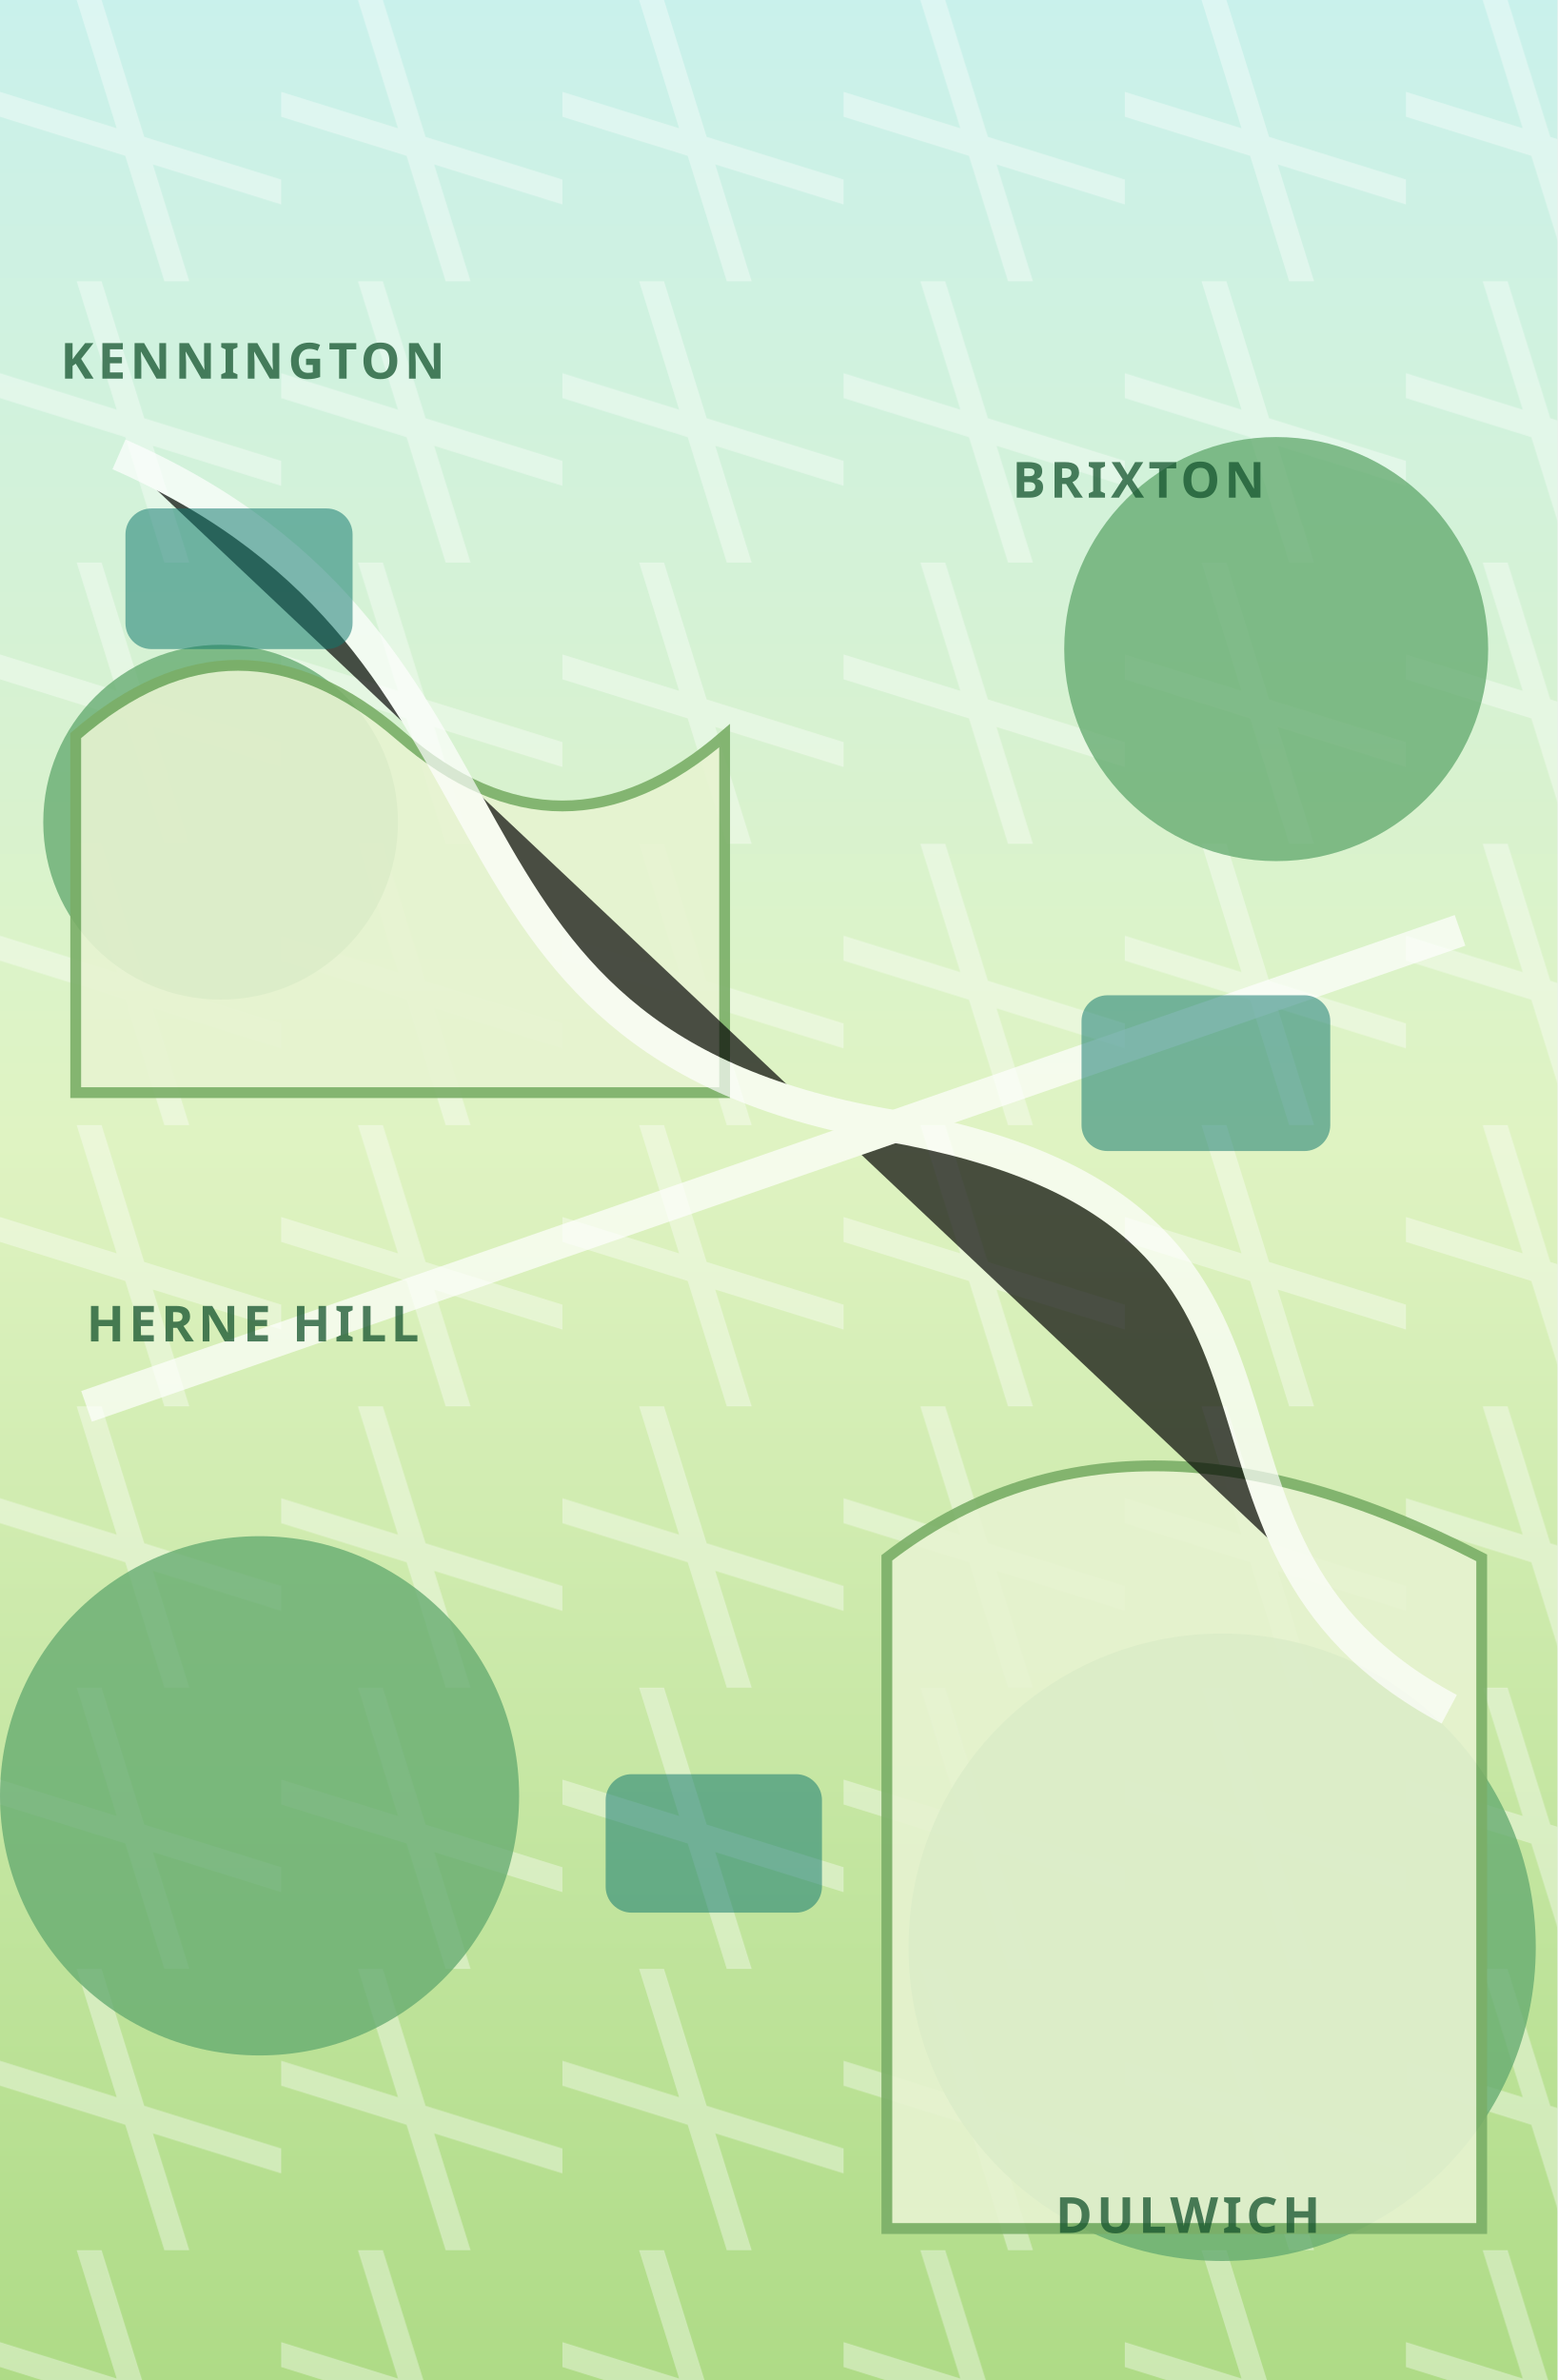
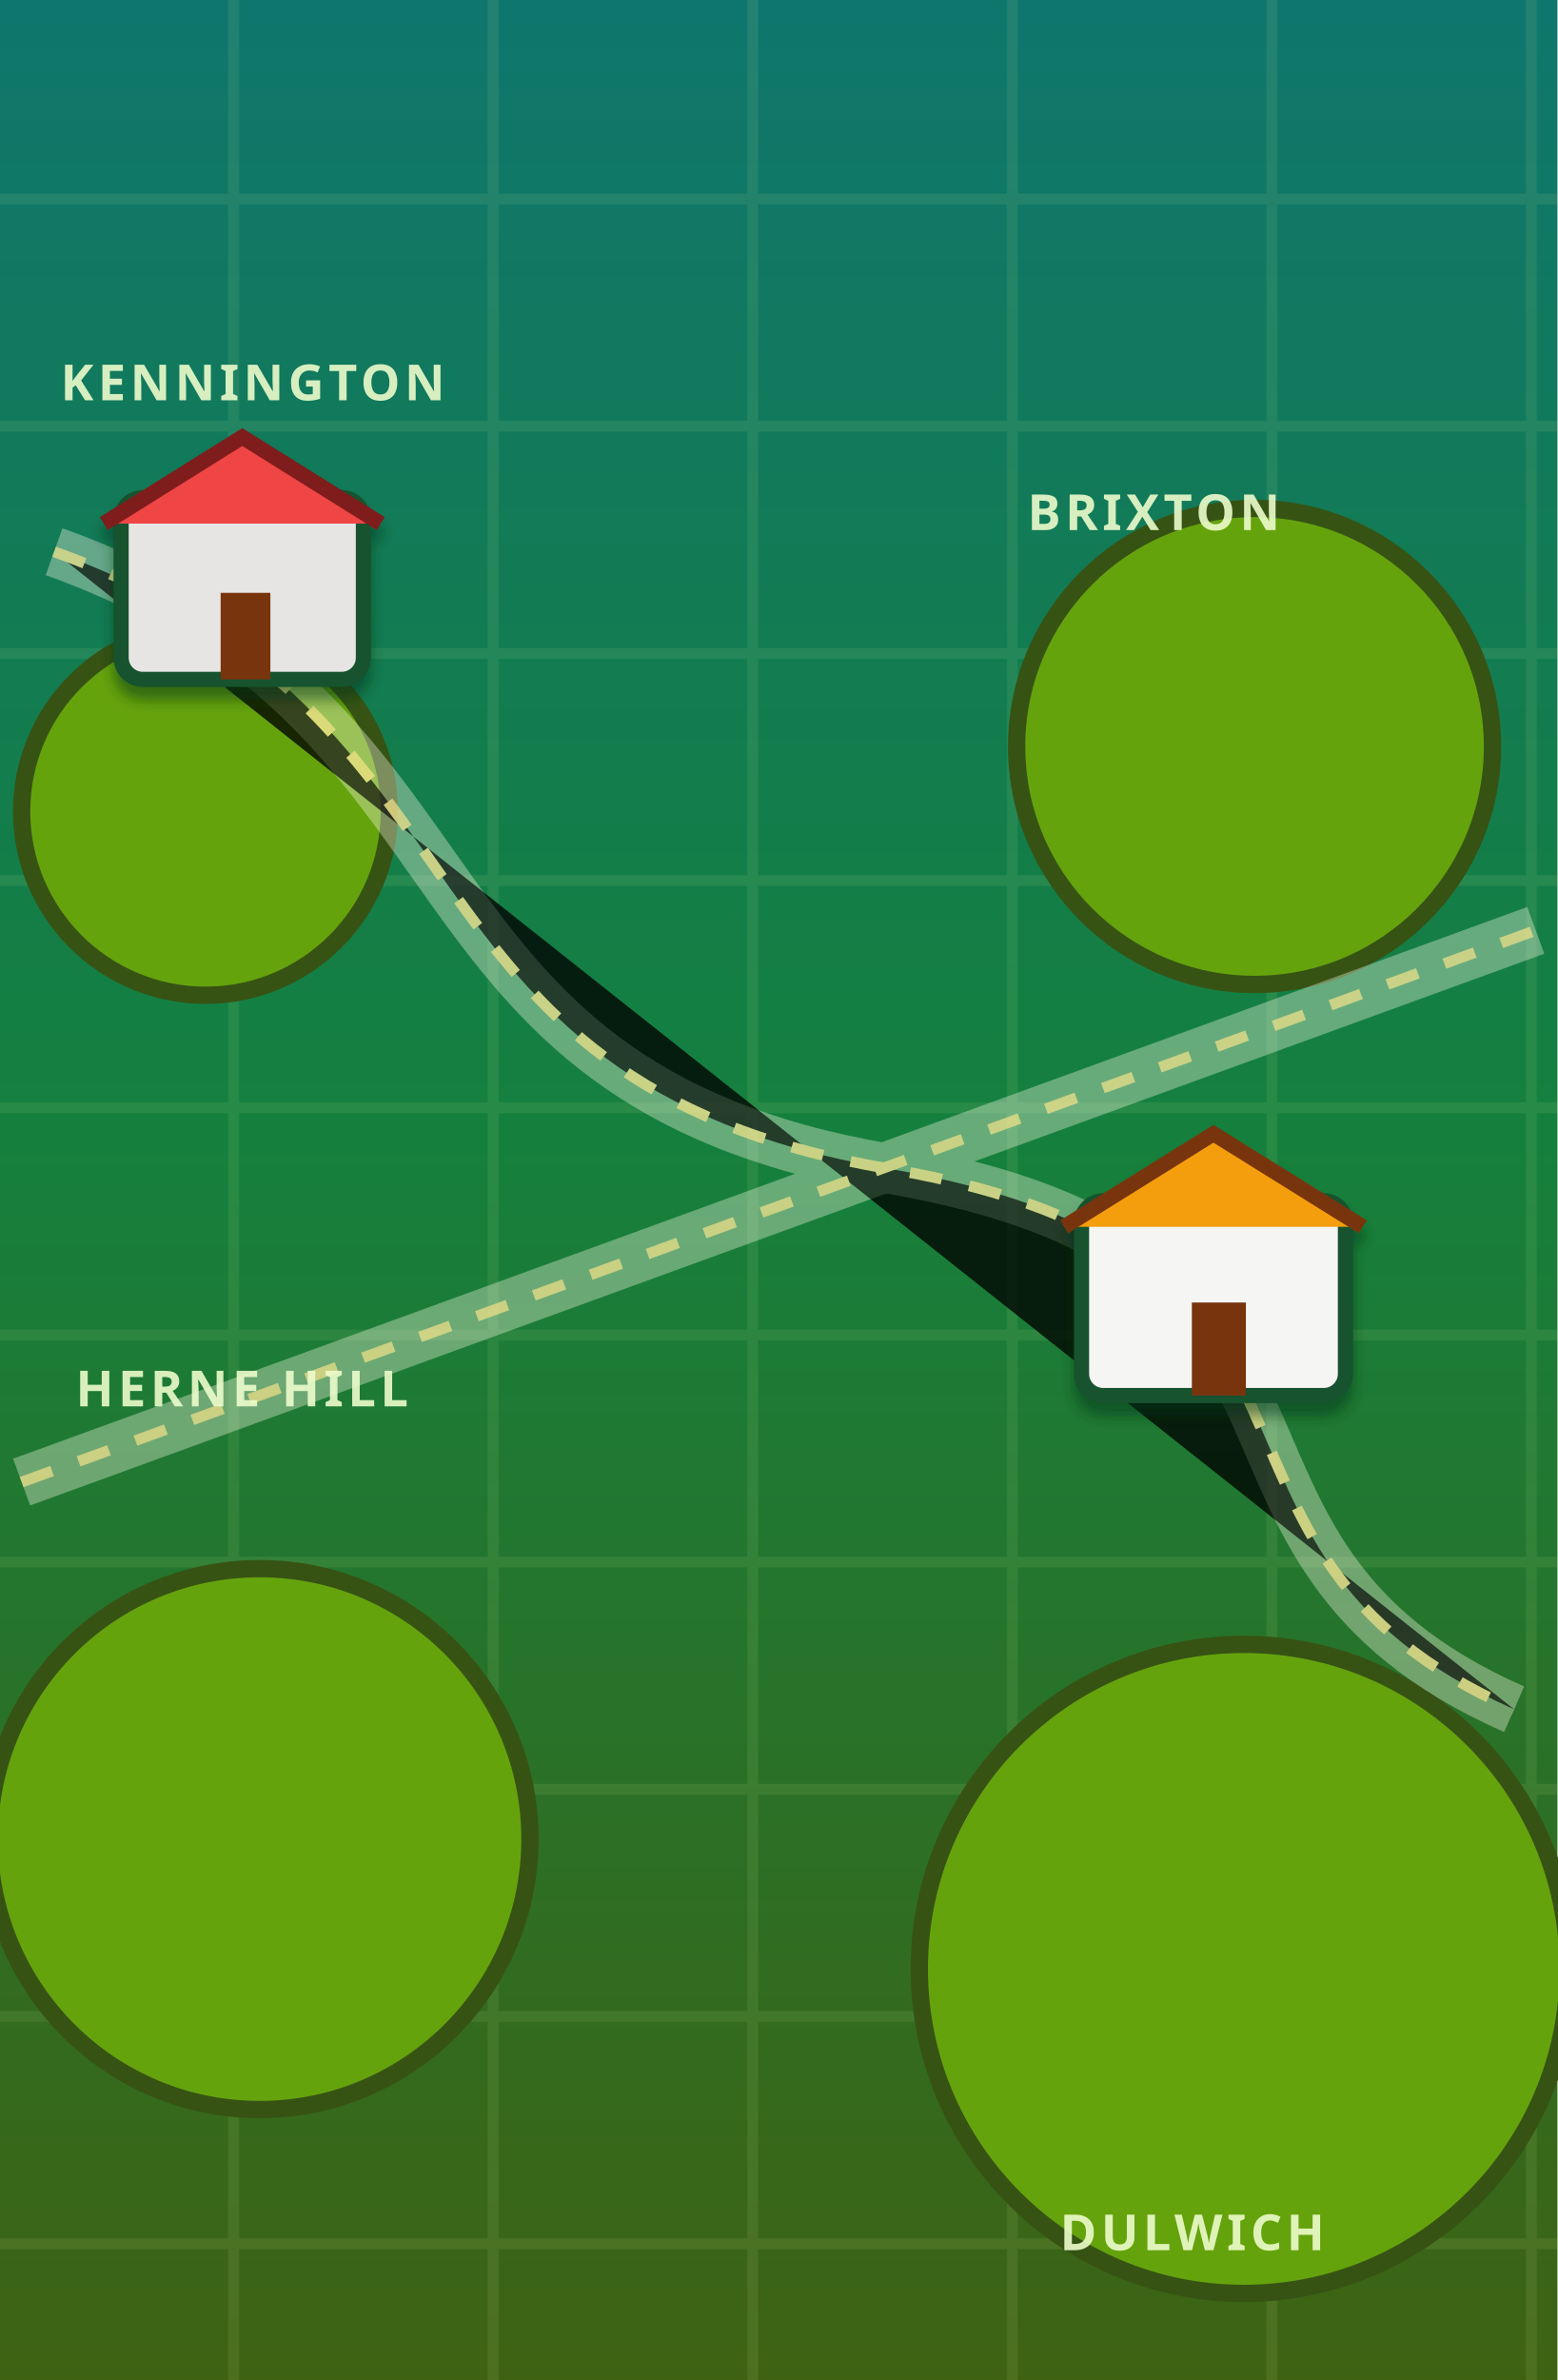
<svg xmlns="http://www.w3.org/2000/svg" viewBox="0 0 720 1100">
  <defs>
    <linearGradient id="g" x2="0" y2="1">
-       <stop stop-color="#c9f1ec" />
-       <stop offset=".48" stop-color="#dff3c2" />
-       <stop offset="1" stop-color="#aedb86" />
+       <stop stop-color="#0f766e" />
+       <stop offset=".48" stop-color="#15803d" />
+       <stop offset="1" stop-color="#3f6212" />
    </linearGradient>
-     <pattern id="roads" width="130" height="130" patternUnits="userSpaceOnUse">
-       <path d="M-20 42L150 95M35-20L88 150" stroke="#fff" stroke-width="11" opacity=".36" />
+     <pattern id="p" width="120" height="105" patternUnits="userSpaceOnUse">
+       <path d="M0 92h120M108 0v105" stroke="#d9f99d" stroke-width="5" opacity=".09" />
    </pattern>
+     <filter id="s">
+       <feDropShadow dx="0" dy="6" stdDeviation="3" flood-color="#052e16" flood-opacity=".5" />
+     </filter>
  </defs>
  <rect width="720" height="1100" fill="url(#g)" />
-   <rect width="720" height="1100" fill="url(#roads)" />
-   <g fill="#64aa70" opacity=".78">
-     <circle cx="102" cy="380" r="82" />
-     <circle cx="590" cy="300" r="98" />
-     <circle cx="120" cy="830" r="120" />
-     <circle cx="565" cy="900" r="145" />
+   <rect width="720" height="1100" fill="url(#p)" />
+   <g fill="#65a30d" stroke="#365314" stroke-width="8">
+     <circle cx="95" cy="375" r="85" />
+     <circle cx="580" cy="345" r="110" />
+     <circle cx="120" cy="850" r="125" />
+     <circle cx="575" cy="910" r="150" />
  </g>
-   <g fill="#e7f3d0" stroke="#7aae67" stroke-width="5" opacity=".9">
-     <path d="M35 340Q110 275 185 340T335 340V505H35Z" />
-     <path d="M410 720Q520 635 685 720V1030H410Z" />
+   <g stroke="#fefce8" stroke-width="23" opacity=".35">
+     <path d="M25 255C235 330 175 500 410 540S530 715 700 790" />
+     <path d="M10 685L710 430" />
  </g>
-   <g stroke="#fff" stroke-width="15" opacity=".68">
-     <path d="M55 210C260 300 180 480 410 520S520 710 670 790" />
-     <path d="M40 650L675 430" />
+   <g stroke="#fde68a" stroke-width="5" stroke-dasharray="15 13" opacity=".65">
+     <path d="M25 255C235 330 175 500 410 540S530 715 700 790" />
+     <path d="M10 685L710 430" />
  </g>
-   <g fill="#0f766e" opacity=".52">
-     <rect x="58" y="235" width="105" height="65" rx="12" />
-     <rect x="500" y="460" width="115" height="72" rx="12" />
-     <rect x="280" y="820" width="100" height="64" rx="12" />
+   <g filter="url(#s)">
+     <g transform="translate(56 230)">
+       <rect width="112" height="84" rx="10" fill="#e7e5e4" stroke="#14532d" stroke-width="7" />
+       <path d="M-8 12L56-28l64 40" fill="#ef4444" stroke="#7f1d1d" stroke-width="7" />
+       <rect x="46" y="44" width="23" height="40" fill="#78350f" />
+     </g>
+     <g transform="translate(500 555)">
+       <rect width="122" height="90" rx="10" fill="#f5f5f4" stroke="#14532d" stroke-width="7" />
+       <path d="M-8 12L61-31l69 43" fill="#f59e0b" stroke="#78350f" stroke-width="7" />
+       <rect x="51" y="47" width="25" height="43" fill="#78350f" />
+     </g>
  </g>
-   <g fill="#14532d" font-family="system-ui,sans-serif" font-weight="800" font-size="23" letter-spacing="2" opacity=".75">
-     <text x="28" y="175">KENNINGTON</text>
-     <text x="468" y="230">BRIXTON</text>
-     <text x="40" y="620">HERNE HILL</text>
-     <text x="488" y="1032">DULWICH</text>
+   <g fill="#ecfccb" font-family="system-ui,sans-serif" font-weight="900" font-size="23" letter-spacing="2" opacity=".9">
+     <text x="28" y="185">KENNINGTON</text>
+     <text x="475" y="245">BRIXTON</text>
+     <text x="35" y="650">HERNE HILL</text>
+     <text x="490" y="1040">DULWICH</text>
  </g>
</svg>
